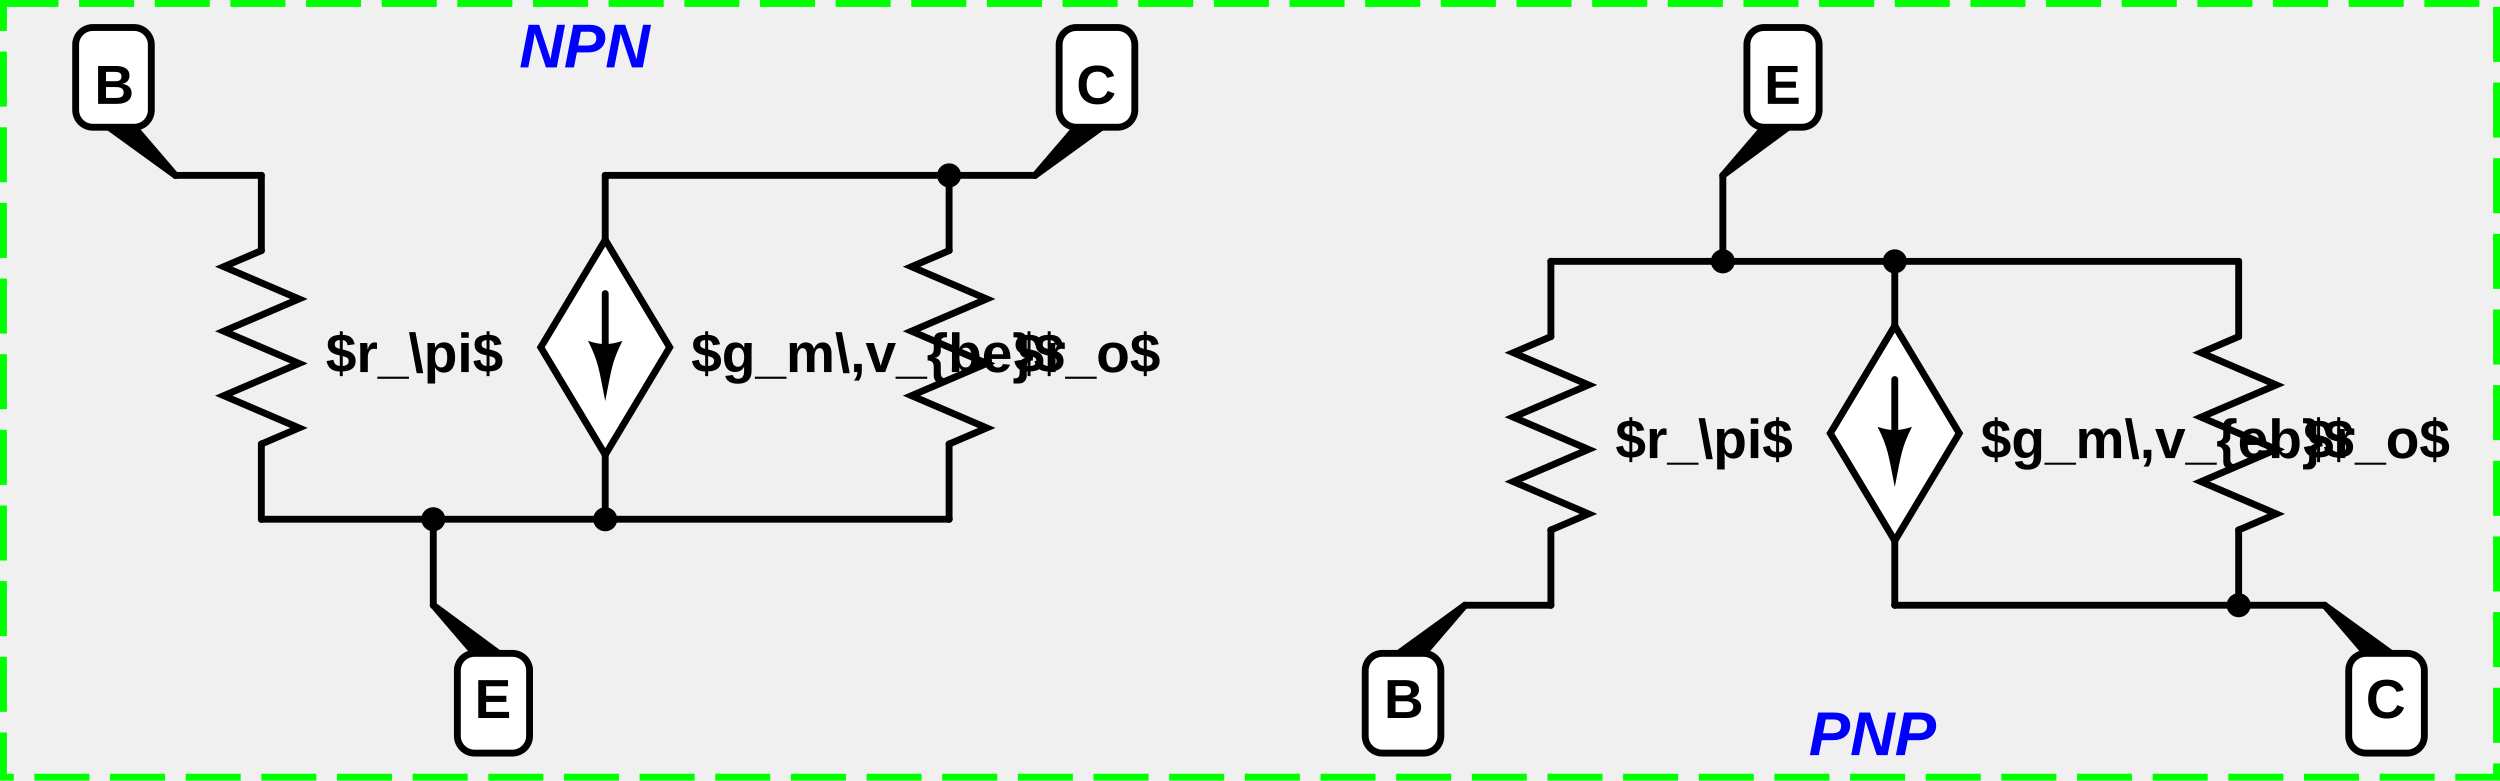
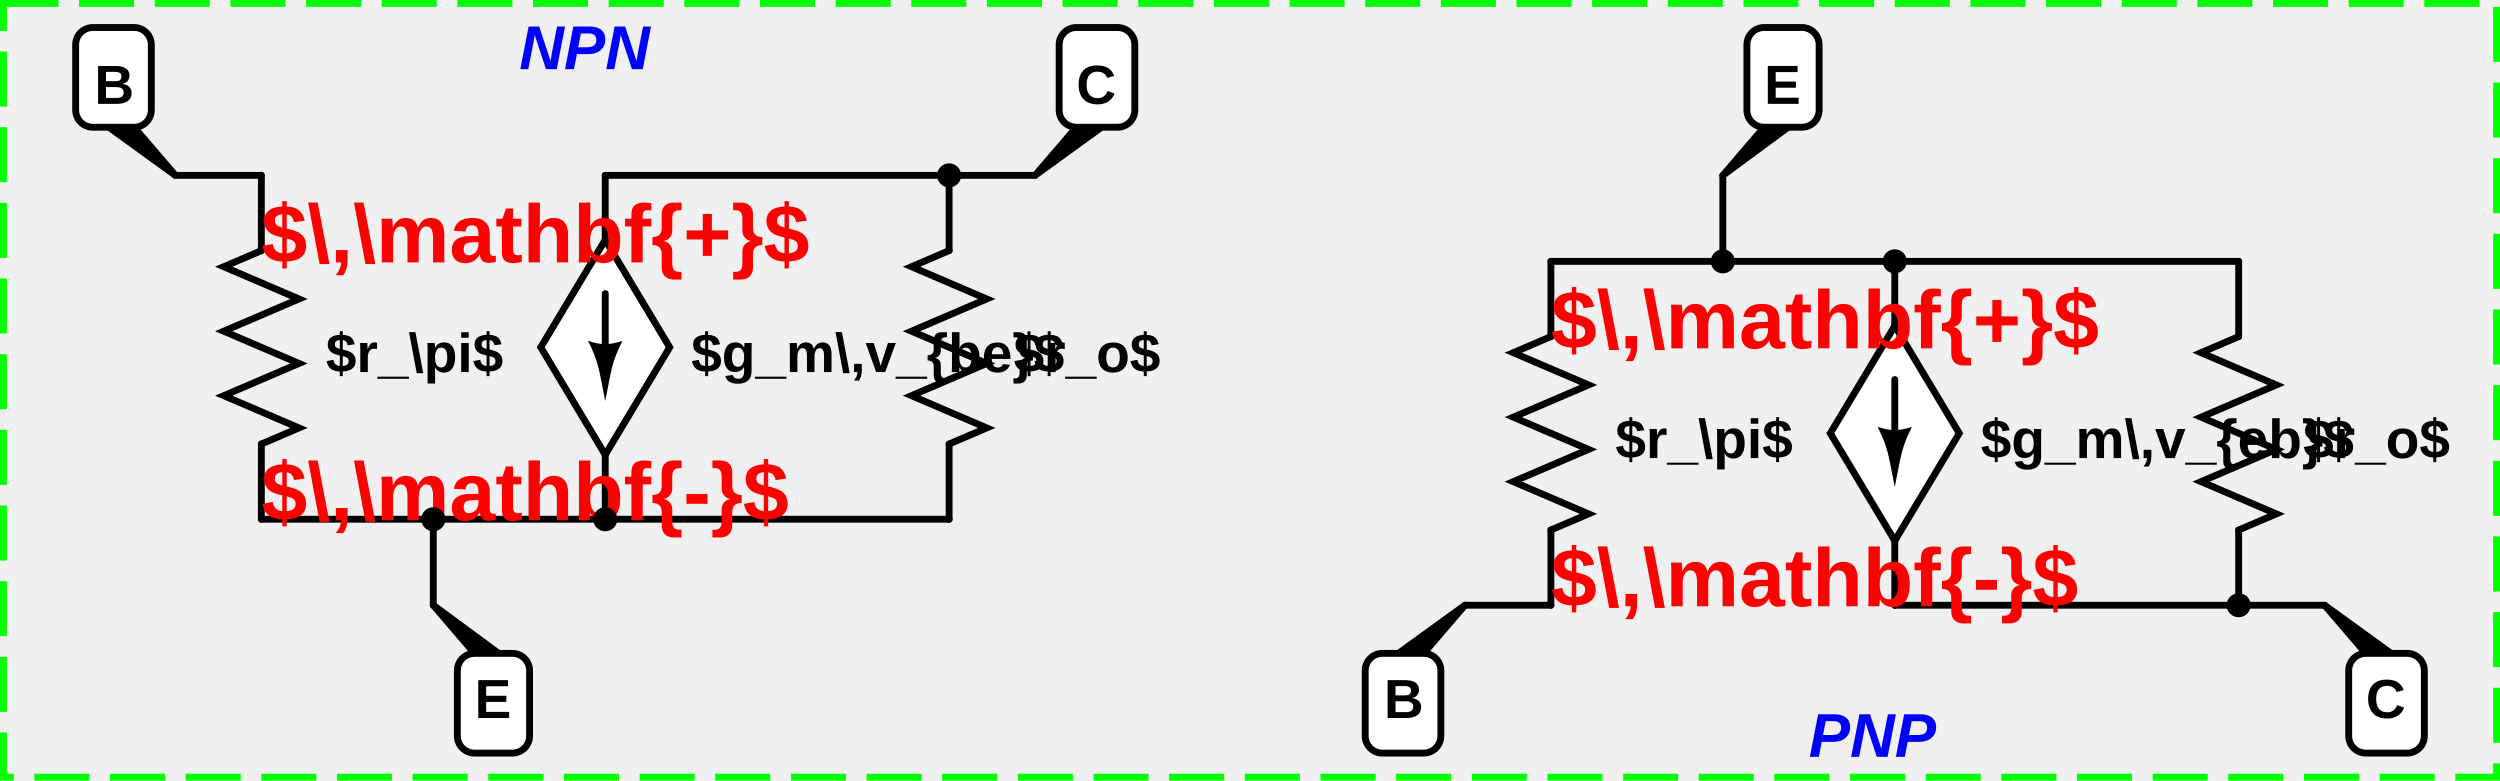
<svg xmlns="http://www.w3.org/2000/svg" width="1000.0" height="312.242">
  <g transform="matrix(1.375516,0,0,1.375516,-3471.802,-1821.183)">
    <path style="stroke-linejoin: round;" fill="#000000" stroke="#000000" d="M0,50L12,36L19.333,36Z" stroke-width="2" stroke-linejoin="round" transform="matrix(-1,0,0,-1,2950,1550)" />
    <path style="stroke-linejoin: round;" fill="#000000" stroke="#000000" d="M0,50L12,36L19,36Z" stroke-width="2" stroke-linejoin="round" transform="translate(3025,1325)" />
    <path style="stroke-linejoin: round;" fill="#000000" stroke="#000000" d="M0,50L12,36L19.333,36Z" stroke-width="2" stroke-linejoin="round" transform="matrix(1,0,0,-1,3200,1550)" />
    <rect x="2525" y="1325" width="725" height="225" r="0" rx="0" ry="0" fill="none" stroke="none" style="stroke-opacity: 0;" />
    <rect x="2525" y="1325" width="725" height="225" r="0" rx="0" ry="0" fill="none" stroke="#00ff00" stroke-dasharray="16,6" stroke-width="2" />
    <path style="stroke-linejoin: round;" fill="#000000" stroke="#000000" d="M0,50L12,36L19,36Z" stroke-width="2" stroke-linejoin="round" transform="matrix(1,0,0,-1,2650,1550)" />
    <path style="stroke-linejoin: round;" fill="#000000" stroke="#000000" d="M0,50L12,36L19.333,36Z" stroke-width="2" stroke-linejoin="round" transform="translate(2825,1325)" />
    <path style="stroke-linejoin: round;" fill="#000000" stroke="#000000" d="M0,50L12,36L19.333,36Z" stroke-width="2" stroke-linejoin="round" transform="matrix(-1,0,0,1,2575,1325)" />
    <path style="stroke-linecap: round; stroke-miterlimit: 6;" fill="none" stroke="#000000" d="M25,21.875L25,0" stroke-width="2" stroke-linecap="round" stroke-miterlimit="6" transform="translate(2575,1375)" />
    <path style="stroke-linecap: round; stroke-miterlimit: 6;" fill="none" stroke="#000000" d="M25,78.125L25,100" stroke-width="2" stroke-linecap="round" stroke-miterlimit="6" transform="translate(2575,1375)" />
    <path style="stroke-linecap: round; stroke-miterlimit: 6;" fill="none" stroke="#000000" d="M25,21.875L14.063,26.562L35.937,35.937L14.063,45.312L35.937,54.688L14.063,64.063L35.937,73.438L25,78.125" stroke-width="2" stroke-linecap="round" stroke-miterlimit="6" transform="translate(2575,1375)" />
    <text style="font-family: Arial; font-size: 16px; font-weight: bold; text-anchor: start;" x="0" y="0" text-anchor="start" stroke="none" fill="#000000" transform="translate(2618.75,1425)">
      <tspan dy="7.2">$r_\pi$</tspan>
    </text>
    <path style="stroke-linecap: round; stroke-miterlimit: 6;" fill="#ffffff" stroke="#000000" d="M25,18.75L43.75,50L25,81.25L6.25,50L25,18.75" stroke-width="2" stroke-linecap="round" stroke-miterlimit="6" transform="translate(2675,1375)" />
    <path style="stroke-linecap: round; stroke-miterlimit: 6;" fill="none" stroke="#000000" d="M25,0L25,18.75" stroke-width="2" stroke-linecap="round" stroke-miterlimit="6" transform="translate(2675,1375)" />
    <path style="stroke-linecap: round; stroke-miterlimit: 6;" fill="none" stroke="#000000" d="M25,100L25,81.25" stroke-width="2" stroke-linecap="round" stroke-miterlimit="6" transform="translate(2675,1375)" />
    <path fill="#000000" stroke="none" d="M20,48.125C23.125,54.375,23.125,56.25,25,65.625C26.875,56.25,26.875,54.375,30,48.125C26.25,49.375,23.75,49.375,20,48.125" transform="translate(2675,1375)" />
    <path style="stroke-linecap: round; stroke-miterlimit: 6;" fill="none" stroke="#000000" d="M25,56.25L25,34.375" stroke-width="2" stroke-linecap="round" stroke-miterlimit="6" transform="translate(2675,1375)" />
    <text style="font-family: Arial; font-size: 16px; font-weight: bold; text-anchor: start;" x="0" y="0" text-anchor="start" stroke="none" fill="#000000" transform="translate(2725,1425)">
      <tspan dy="7.2">$g_m\,v_{be}$</tspan>
    </text>
    <path style="stroke-linecap: round; stroke-miterlimit: 6;" fill="none" stroke="#000000" d="M25,21.875L25,0" stroke-width="2" stroke-linecap="round" stroke-miterlimit="6" transform="translate(2775,1375)" />
    <path style="stroke-linecap: round; stroke-miterlimit: 6;" fill="none" stroke="#000000" d="M25,78.125L25,100" stroke-width="2" stroke-linecap="round" stroke-miterlimit="6" transform="translate(2775,1375)" />
    <path style="stroke-linecap: round; stroke-miterlimit: 6;" fill="none" stroke="#000000" d="M25,21.875L14.063,26.562L35.937,35.937L14.063,45.312L35.937,54.688L14.063,64.063L35.937,73.438L25,78.125" stroke-width="2" stroke-linecap="round" stroke-miterlimit="6" transform="translate(2775,1375)" />
    <text style="font-family: Arial; font-size: 16px; font-weight: bold; text-anchor: start;" x="0" y="0" text-anchor="start" stroke="none" fill="#000000" transform="translate(2818.75,1425)">
      <tspan dy="7.2">$r_o$</tspan>
    </text>
    <path style="stroke-linecap: round;" fill="none" stroke="#000000" d="M 2575 1375 L 2600 1375" stroke-width="2" stroke-linecap="round" class="cl_wire" />
    <rect x="7" y="7" width="22" height="29" r="5" rx="5" ry="5" fill="#ffffff" stroke="#000000" stroke-width="2" transform="matrix(-1,0,0,1,2575,1325)" />
    <text style="font-family: Arial; font-size: 16px; font-weight: bold; text-anchor: end;" x="12" y="22" text-anchor="end" stroke="none" fill="#000000" transform="translate(2551,1325)">
      <tspan dy="7.2">B</tspan>
    </text>
    <rect x="7" y="7" width="22" height="29" r="5" rx="5" ry="5" fill="#ffffff" stroke="#000000" stroke-width="2" transform="translate(2825,1325)" />
    <text style="font-family: Arial; font-size: 16px; font-weight: bold; text-anchor: start;" x="12" y="22" text-anchor="start" stroke="none" fill="#000000" transform="translate(2825,1325)">
      <tspan dy="7.2">C</tspan>
    </text>
    <rect x="7" y="7" width="21" height="29" r="5" rx="5" ry="5" fill="#ffffff" stroke="#000000" stroke-width="2" transform="matrix(1,0,0,-1,2650,1550)" />
    <text style="font-family: Arial; font-size: 16px; font-weight: bold; text-anchor: start;" x="12" y="22" text-anchor="start" stroke="none" fill="#000000" transform="translate(2650,1503.6)">
      <tspan dy="7.2">E</tspan>
    </text>
    <path style="stroke-linecap: round;" fill="none" stroke="#000000" d="M 2700 1375 L 2825 1375" stroke-width="2" stroke-linecap="round" class="cl_wire" />
    <path style="stroke-linecap: round;" fill="none" stroke="#000000" d="M 2650 1475 L 2650 1500" stroke-width="2" stroke-linecap="round" class="cl_wire" />
    <path style="stroke-linecap: round;" fill="none" stroke="#000000" d="M 2600 1475 L 2800 1475" stroke-width="2" stroke-linecap="round" class="cl_wire" />
    <path style="stroke-linecap: round; stroke-miterlimit: 6;" fill="none" stroke="#000000" d="M25,21.875L25,0" stroke-width="2" stroke-linecap="round" stroke-miterlimit="6" transform="translate(2950,1400)" />
    <path style="stroke-linecap: round; stroke-miterlimit: 6;" fill="none" stroke="#000000" d="M25,78.125L25,100" stroke-width="2" stroke-linecap="round" stroke-miterlimit="6" transform="translate(2950,1400)" />
    <path style="stroke-linecap: round; stroke-miterlimit: 6;" fill="none" stroke="#000000" d="M25,21.875L14.063,26.562L35.937,35.937L14.063,45.312L35.937,54.688L14.063,64.063L35.937,73.438L25,78.125" stroke-width="2" stroke-linecap="round" stroke-miterlimit="6" transform="translate(2950,1400)" />
    <text style="font-family: Arial; font-size: 16px; font-weight: bold; text-anchor: start;" x="0" y="0" text-anchor="start" stroke="none" fill="#000000" transform="translate(2993.75,1450)">
      <tspan dy="7.2">$r_\pi$</tspan>
    </text>
    <path style="stroke-linecap: round; stroke-miterlimit: 6;" fill="#ffffff" stroke="#000000" d="M25,18.75L43.75,50L25,81.25L6.25,50L25,18.75" stroke-width="2" stroke-linecap="round" stroke-miterlimit="6" transform="translate(3050,1400)" />
    <path style="stroke-linecap: round; stroke-miterlimit: 6;" fill="none" stroke="#000000" d="M25,0L25,18.75" stroke-width="2" stroke-linecap="round" stroke-miterlimit="6" transform="translate(3050,1400)" />
    <path style="stroke-linecap: round; stroke-miterlimit: 6;" fill="none" stroke="#000000" d="M25,100L25,81.25" stroke-width="2" stroke-linecap="round" stroke-miterlimit="6" transform="translate(3050,1400)" />
    <path fill="#000000" stroke="none" d="M20,48.125C23.125,54.375,23.125,56.25,25,65.625C26.875,56.25,26.875,54.375,30,48.125C26.25,49.375,23.75,49.375,20,48.125" transform="translate(3050,1400)" />
    <path style="stroke-linecap: round; stroke-miterlimit: 6;" fill="none" stroke="#000000" d="M25,56.25L25,34.375" stroke-width="2" stroke-linecap="round" stroke-miterlimit="6" transform="translate(3050,1400)" />
    <text style="font-family: Arial; font-size: 16px; font-weight: bold; text-anchor: start;" x="0" y="0" text-anchor="start" stroke="none" fill="#000000" transform="translate(3100,1450)">
      <tspan dy="7.2">$g_m\,v_{eb}$</tspan>
    </text>
    <path style="stroke-linecap: round; stroke-miterlimit: 6;" fill="none" stroke="#000000" d="M25,21.875L25,0" stroke-width="2" stroke-linecap="round" stroke-miterlimit="6" transform="translate(3150,1400)" />
    <path style="stroke-linecap: round; stroke-miterlimit: 6;" fill="none" stroke="#000000" d="M25,78.125L25,100" stroke-width="2" stroke-linecap="round" stroke-miterlimit="6" transform="translate(3150,1400)" />
    <path style="stroke-linecap: round; stroke-miterlimit: 6;" fill="none" stroke="#000000" d="M25,21.875L14.063,26.562L35.937,35.937L14.063,45.312L35.937,54.688L14.063,64.063L35.937,73.438L25,78.125" stroke-width="2" stroke-linecap="round" stroke-miterlimit="6" transform="translate(3150,1400)" />
    <text style="font-family: Arial; font-size: 16px; font-weight: bold; text-anchor: start;" x="0" y="0" text-anchor="start" stroke="none" fill="#000000" transform="translate(3193.75,1450)">
      <tspan dy="7.2">$r_o$</tspan>
    </text>
    <path style="stroke-linecap: round;" fill="none" stroke="#000000" d="M 2975 1400 L 3175 1400" stroke-width="2" stroke-linecap="round" class="cl_wire" />
    <path style="stroke-linecap: round;" fill="none" stroke="#000000" d="M 3075 1500 L 3200 1500" stroke-width="2" stroke-linecap="round" class="cl_wire" />
    <rect x="7" y="7" width="22" height="29" r="5" rx="5" ry="5" fill="#ffffff" stroke="#000000" stroke-width="2" transform="matrix(1,0,0,-1,3200,1550)" />
    <text style="font-family: Arial; font-size: 16px; font-weight: bold; text-anchor: start;" x="12" y="22" text-anchor="start" stroke="none" fill="#000000" transform="translate(3200,1503.6)">
      <tspan dy="7.2">C</tspan>
    </text>
    <rect x="7" y="7" width="21" height="29" r="5" rx="5" ry="5" fill="#ffffff" stroke="#000000" stroke-width="2" transform="translate(3025,1325)" />
    <text style="font-family: Arial; font-size: 16px; font-weight: bold; text-anchor: start;" x="12" y="22" text-anchor="start" stroke="none" fill="#000000" transform="translate(3025,1325)">
      <tspan dy="7.2">E</tspan>
    </text>
    <path style="stroke-linecap: round;" fill="none" stroke="#000000" d="M 3025 1375 L 3025 1400" stroke-width="2" stroke-linecap="round" class="cl_wire" />
    <rect x="7" y="7" width="22" height="29" r="5" rx="5" ry="5" fill="#ffffff" stroke="#000000" stroke-width="2" transform="matrix(-1,0,0,-1,2950,1550)" />
    <text style="font-family: Arial; font-size: 16px; font-weight: bold; text-anchor: end;" x="12" y="22" text-anchor="end" stroke="none" fill="#000000" transform="translate(2926,1503.6)">
      <tspan dy="7.2">B</tspan>
    </text>
    <path style="stroke-linecap: round;" fill="none" stroke="#000000" d="M 2950 1500 L 2975 1500" stroke-width="2" stroke-linecap="round" class="cl_wire" />
-     <text style="font-family: Arial; font-size: 18px; font-weight: bold; text-anchor: start; font-style: italic;" x="0" y="0" text-anchor="start" stroke="none" fill="#0000ff" font-style="italic" transform="translate(2675,1335.5)">
+     <text style="font-family: Arial; font-size: 18px; font-weight: bold; text-anchor: start; font-style: italic;" x="0" y="0" text-anchor="start" stroke="none" fill="#0000ff" font-style="italic" transform="translate(2675,1336)">
      <tspan dy="8.1">NPN</tspan>
    </text>
-     <text style="font-family: Arial; font-size: 18px; font-weight: bold; text-anchor: start; font-style: italic;" x="0" y="0" text-anchor="start" stroke="none" fill="#0000ff" font-style="italic" transform="translate(3050,1535.5)">
+     <text style="font-family: Arial; font-size: 18px; font-weight: bold; text-anchor: start; font-style: italic;" x="0" y="0" text-anchor="start" stroke="none" fill="#0000ff" font-style="italic" transform="translate(3050,1536)">
      <tspan dy="8.1">PNP</tspan>
+     </text>
+     <text style="font-family: Arial; font-size: 24px; font-weight: bold; text-anchor: start; font-style: normal;" x="0" y="0" text-anchor="start" stroke="none" fill="#ff0000" font-style="normal" transform="translate(2600,1389.5)">
+       <tspan dy="10.8">$\,\mathbf{+}$</tspan>
+     </text>
+     <text style="font-family: Arial; font-size: 24px; font-weight: bold; text-anchor: start; font-style: normal;" x="0" y="0" text-anchor="start" stroke="none" fill="#ff0000" font-style="normal" transform="translate(2600,1464.5)">
+       <tspan dy="10.8">$\,\mathbf{-}$</tspan>
+     </text>
+     <text style="font-family: Arial; font-size: 24px; font-weight: bold; text-anchor: start; font-style: normal;" x="0" y="0" text-anchor="start" stroke="none" fill="#ff0000" font-style="normal" transform="translate(2975,1414.5)">
+       <tspan dy="10.8">$\,\mathbf{+}$</tspan>
+     </text>
+     <text style="font-family: Arial; font-size: 24px; font-weight: bold; text-anchor: start; font-style: normal;" x="0" y="0" text-anchor="start" stroke="none" fill="#ff0000" font-style="normal" transform="translate(2975,1489.5)">
+       <tspan dy="10.8">$\,\mathbf{-}$</tspan>
    </text>
    <circle cx="2700" cy="1475" r="3" fill="#000000" stroke="#000000" />
    <circle cx="2800" cy="1375" r="3" fill="#000000" stroke="#000000" />
    <circle cx="3075" cy="1400" r="3" fill="#000000" stroke="#000000" />
    <circle cx="3175" cy="1500" r="3" fill="#000000" stroke="#000000" />
    <circle cx="2650" cy="1475" r="3" fill="#000000" stroke="#000000" />
    <circle cx="3025" cy="1400" r="3" fill="#000000" stroke="#000000" />
  </g>
</svg>
